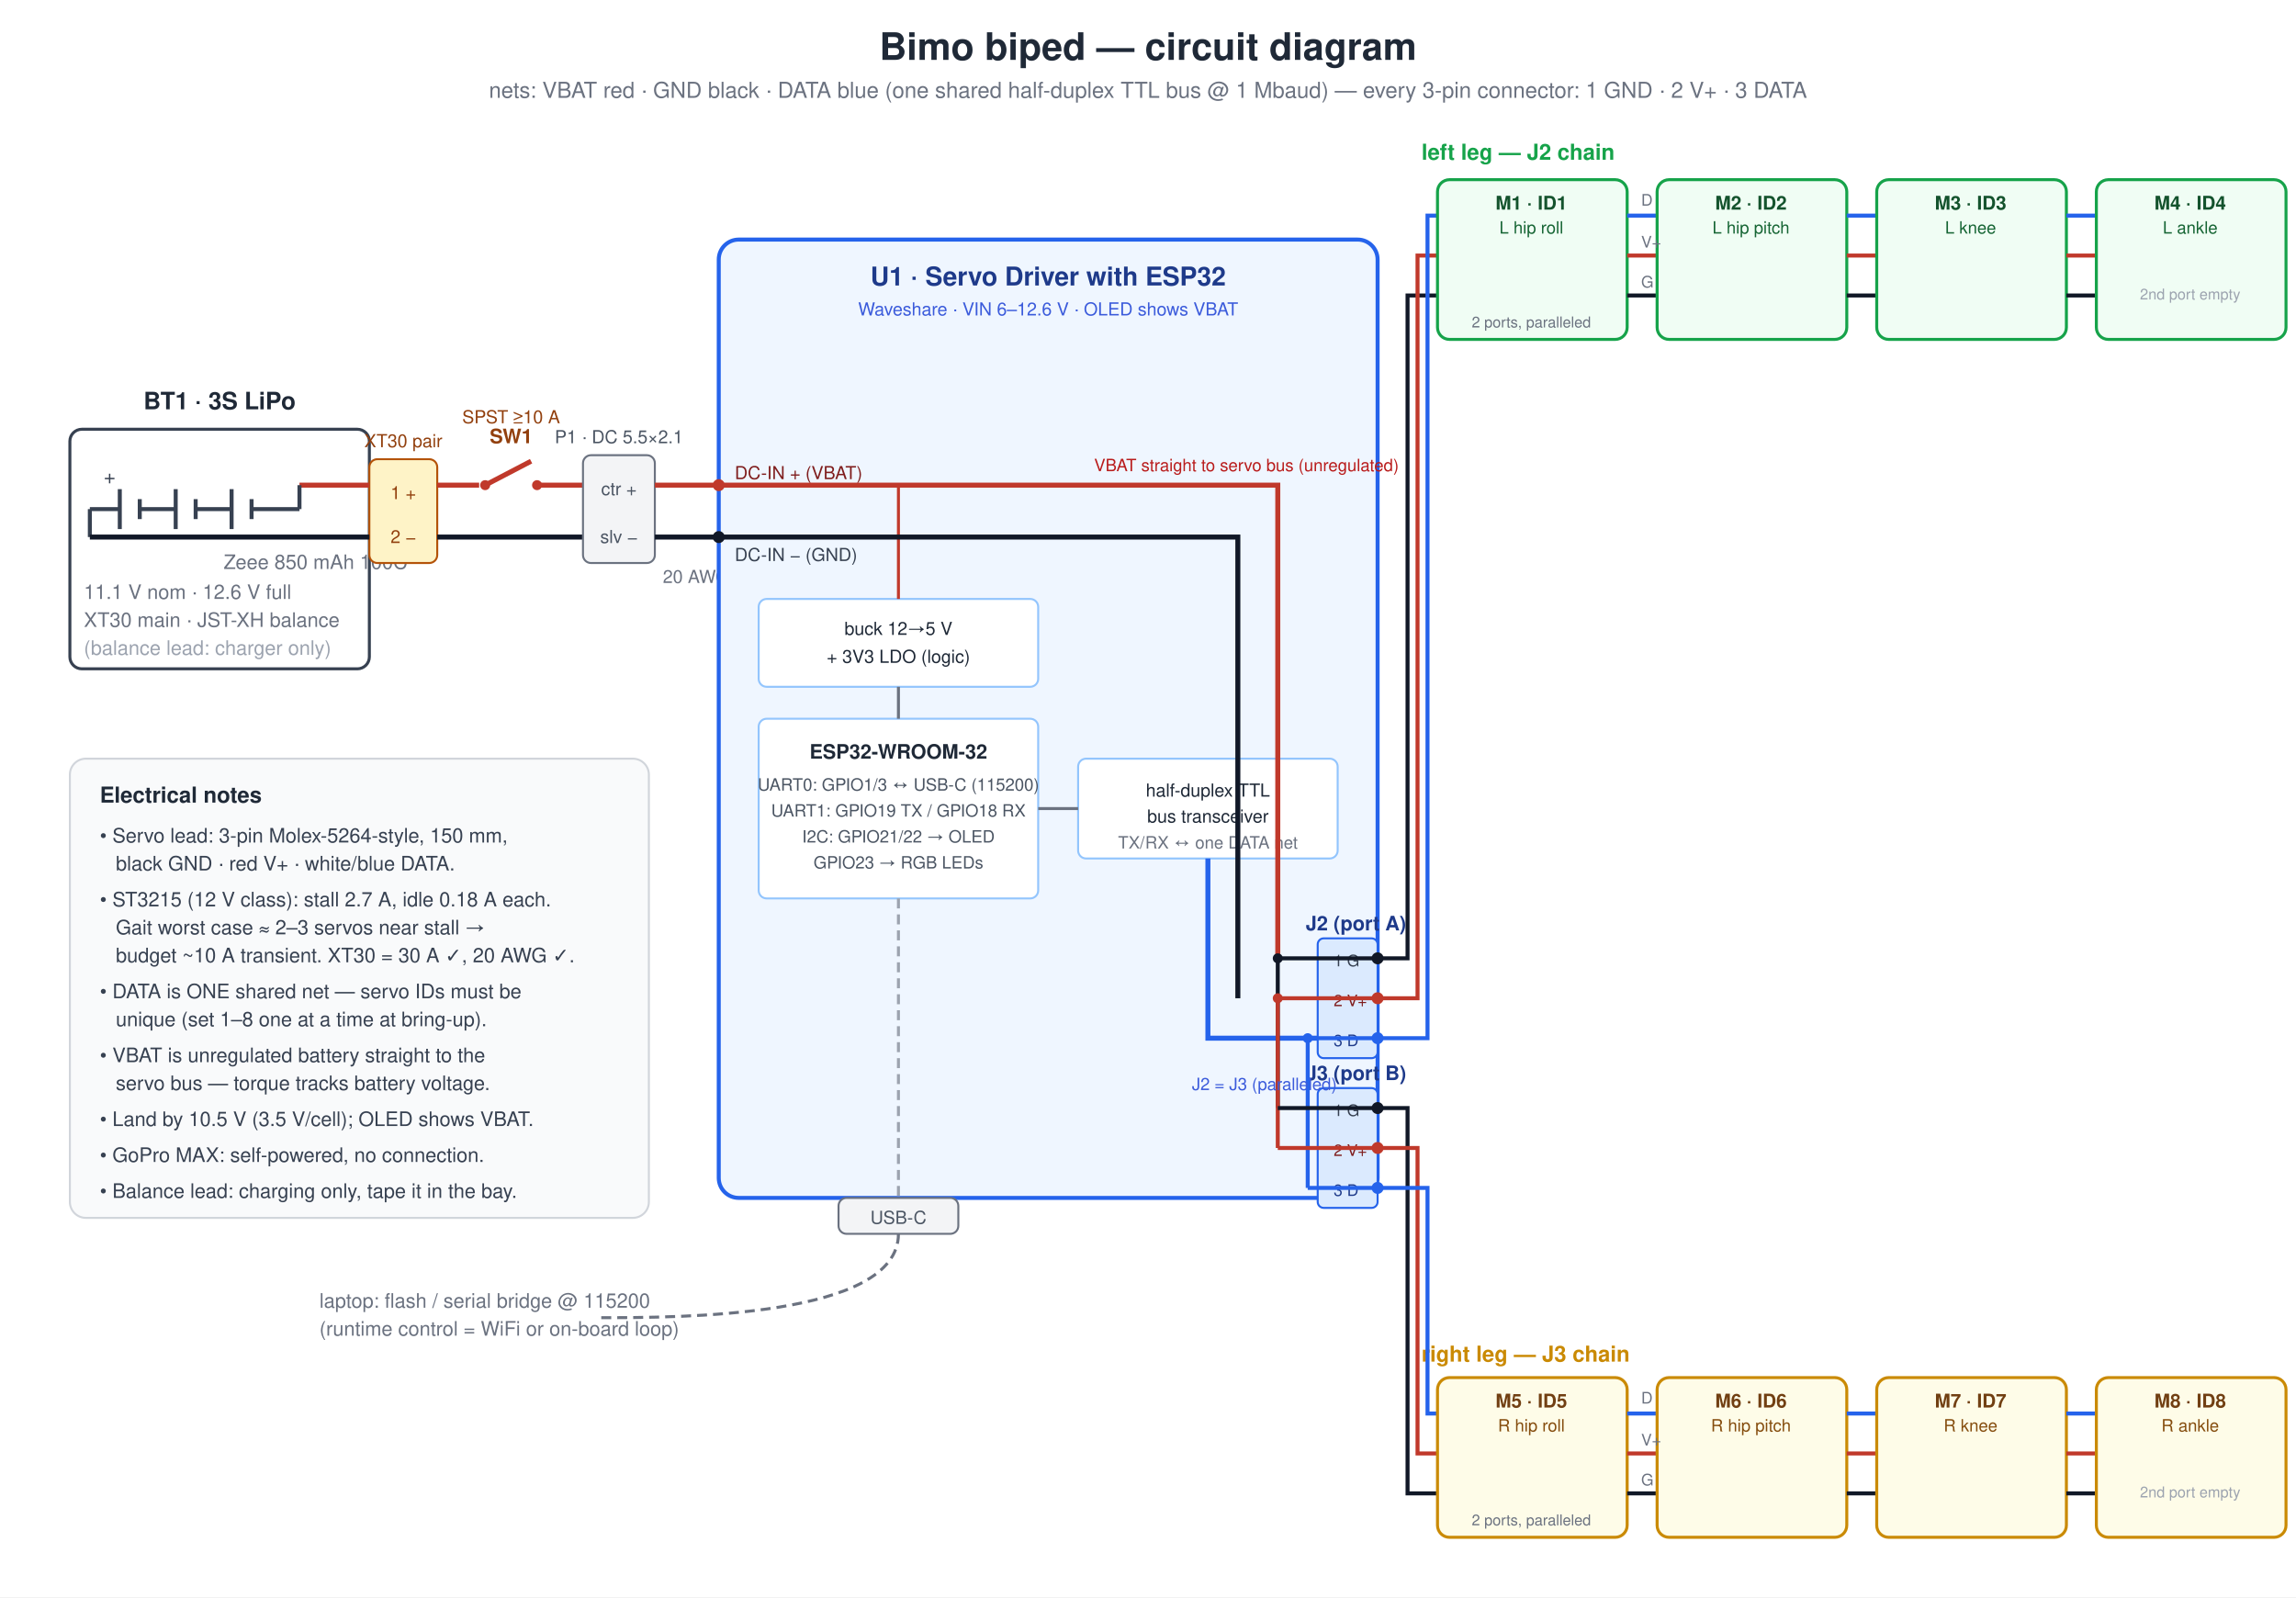
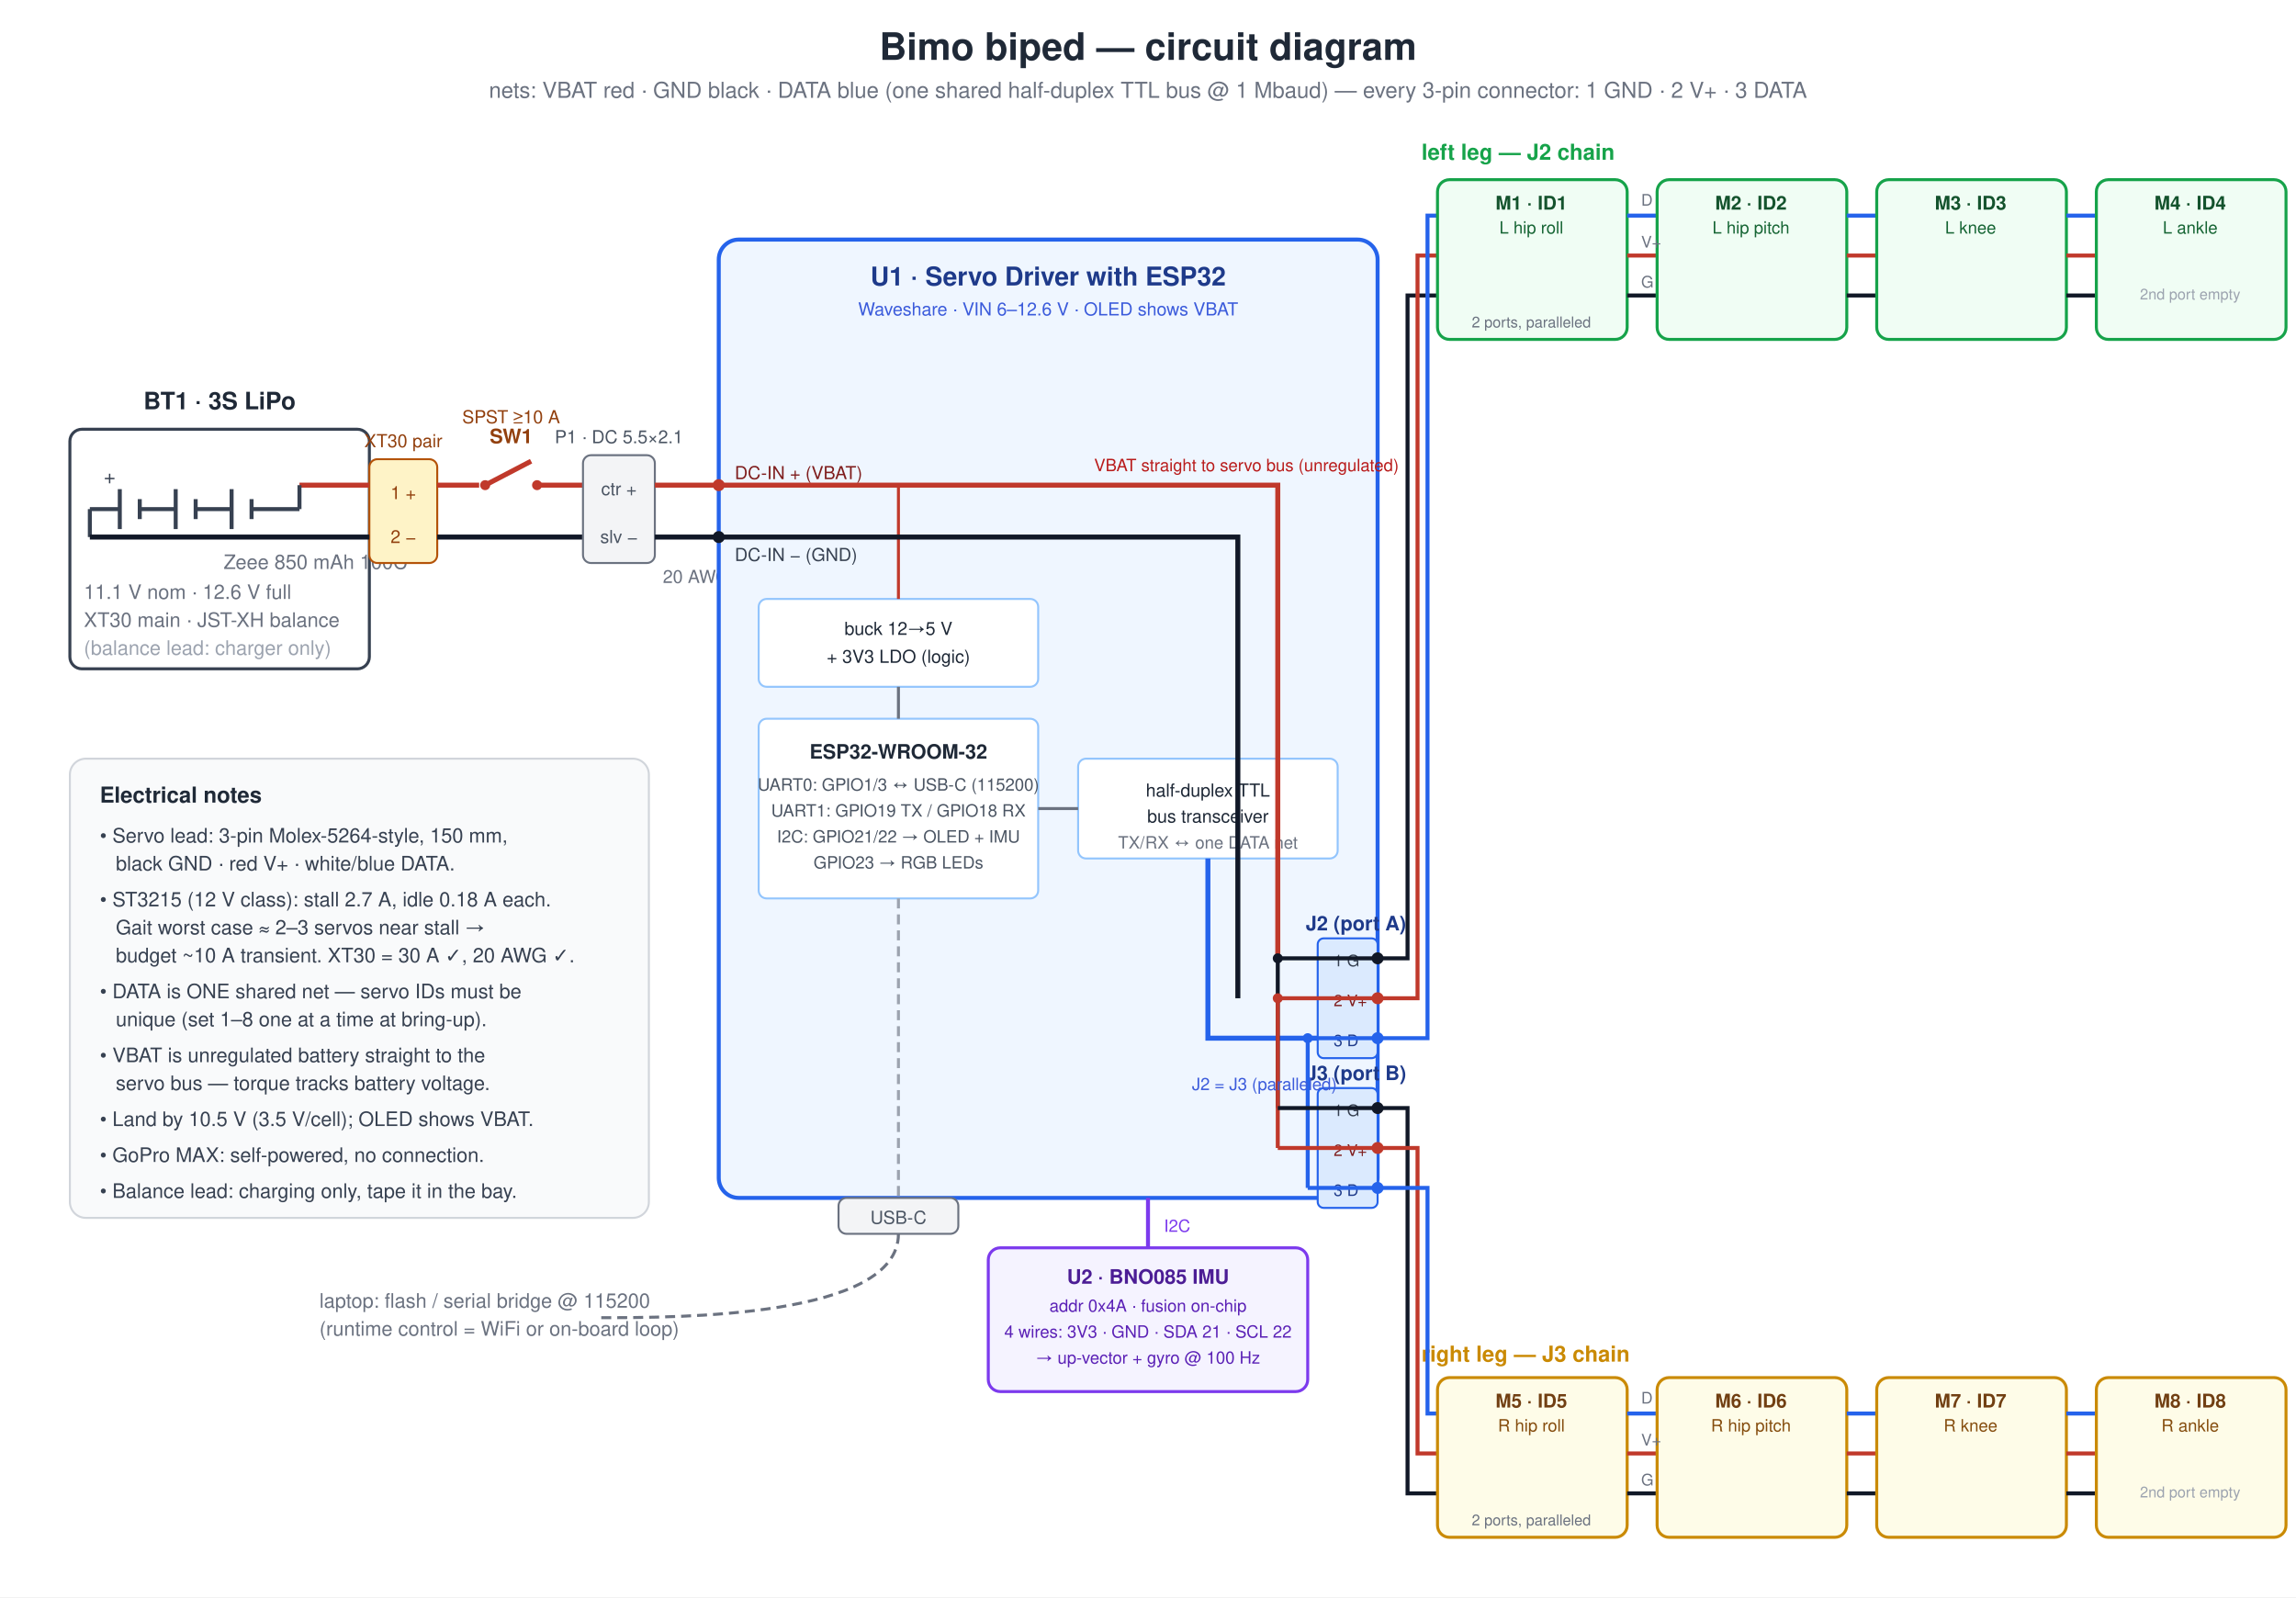
<svg xmlns="http://www.w3.org/2000/svg" width="1150" height="800" viewBox="0 0 1150 800" font-family="Helvetica, Arial, sans-serif">
  <rect width="1150" height="800" fill="#ffffff" />
  <text x="575" y="30" text-anchor="middle" font-size="19" font-weight="bold" fill="#1f2937">Bimo biped — circuit diagram</text>
  <text x="575" y="49" text-anchor="middle" font-size="11" fill="#6b7280">nets: VBAT red · GND black · DATA blue (one shared half-duplex TTL bus @ 1 Mbaud) — every 3-pin connector: 1 GND · 2 V+ · 3 DATA</text>
  <g>
    <rect x="35" y="215" width="150" height="120" rx="6" fill="none" stroke="#374151" stroke-width="1.5" />
    <text x="110" y="205" text-anchor="middle" font-size="12" font-weight="bold" fill="#1f2937">BT1 · 3S LiPo</text>
    <g stroke="#374151" stroke-width="2">
      <line x1="60" y1="245" x2="60" y2="265" />
      <line x1="70" y1="250" x2="70" y2="260" />
      <line x1="88" y1="245" x2="88" y2="265" />
      <line x1="98" y1="250" x2="98" y2="260" />
      <line x1="116" y1="245" x2="116" y2="265" />
      <line x1="126" y1="250" x2="126" y2="260" />
      <line x1="45" y1="255" x2="60" y2="255" />
      <line x1="70" y1="255" x2="88" y2="255" />
      <line x1="98" y1="255" x2="116" y2="255" />
      <line x1="126" y1="255" x2="150" y2="255" />
    </g>
    <text x="52" y="242" font-size="10" fill="#374151">+</text>
    <text x="112" y="285" font-size="10" fill="#6b7280">Zeee 850 mAh 100C</text>
    <text x="42" y="300" font-size="10" fill="#6b7280">11.1 V nom · 12.6 V full</text>
    <text x="42" y="314" font-size="10" fill="#6b7280">XT30 main · JST-XH balance</text>
    <text x="42" y="328" font-size="10" fill="#9ca3af">(balance lead: charger only)</text>
  </g>
  <rect x="185" y="230" width="34" height="52" rx="4" fill="#fef3c7" stroke="#b45309" />
  <text x="202" y="224" text-anchor="middle" font-size="9" fill="#92400e">XT30 pair</text>
  <text x="202" y="250" text-anchor="middle" font-size="9" fill="#92400e">1 +</text>
  <text x="202" y="272" text-anchor="middle" font-size="9" fill="#92400e">2 −</text>
  <line x1="150" y1="243" x2="185" y2="243" stroke="#c0392b" stroke-width="2.5" />
  <line x1="45" y1="255" x2="45" y2="269" stroke="#374151" stroke-width="2" />
  <line x1="45" y1="269" x2="185" y2="269" stroke="#111827" stroke-width="2.5" />
  <line x1="150" y1="255" x2="150" y2="243" stroke="#374151" stroke-width="2" />
  <line x1="219" y1="243" x2="240" y2="243" stroke="#c0392b" stroke-width="2.5" />
  <circle cx="243" cy="243" r="2.5" fill="#c0392b" />
  <line x1="243" y1="243" x2="266" y2="231" stroke="#c0392b" stroke-width="2.5" />
  <circle cx="269" cy="243" r="2.5" fill="#c0392b" />
  <line x1="269" y1="243" x2="292" y2="243" stroke="#c0392b" stroke-width="2.5" />
  <text x="256" y="222" text-anchor="middle" font-size="10" font-weight="bold" fill="#92400e">SW1</text>
  <text x="256" y="212" text-anchor="middle" font-size="9" fill="#92400e">SPST ≥10 A</text>
  <line x1="219" y1="269" x2="292" y2="269" stroke="#111827" stroke-width="2.5" />
  <rect x="292" y="228" width="36" height="54" rx="4" fill="#f3f4f6" stroke="#6b7280" />
  <text x="310" y="222" text-anchor="middle" font-size="9" fill="#4b5563">P1 · DC 5.5×2.1</text>
  <text x="310" y="248" text-anchor="middle" font-size="9" fill="#4b5563">ctr +</text>
  <text x="310" y="272" text-anchor="middle" font-size="9" fill="#4b5563">slv −</text>
  <line x1="328" y1="243" x2="360" y2="243" stroke="#c0392b" stroke-width="2.5" />
  <line x1="328" y1="269" x2="360" y2="269" stroke="#111827" stroke-width="2.5" />
  <text x="332" y="292" font-size="9" fill="#6b7280">20 AWG</text>
  <g>
    <rect x="360" y="120" width="330" height="480" rx="10" fill="#eff6ff" stroke="#2563eb" stroke-width="2" />
    <text x="525" y="143" text-anchor="middle" font-size="13" font-weight="bold" fill="#1e3a8a">U1 · Servo Driver with ESP32</text>
    <text x="525" y="158" text-anchor="middle" font-size="9" fill="#3b5bdb">Waveshare · VIN 6–12.6 V · OLED shows VBAT</text>
    <circle cx="360" cy="243" r="3" fill="#c0392b" />
    <text x="368" y="240" font-size="9" fill="#7f1d1d">DC-IN + (VBAT)</text>
    <circle cx="360" cy="269" r="3" fill="#111827" />
    <text x="368" y="281" font-size="9" fill="#374151">DC-IN − (GND)</text>
    <rect x="380" y="300" width="140" height="44" rx="4" fill="#ffffff" stroke="#93c5fd" />
    <text x="450" y="318" text-anchor="middle" font-size="9" fill="#1f2937">buck 12→5 V</text>
    <text x="450" y="332" text-anchor="middle" font-size="9" fill="#1f2937">+ 3V3 LDO (logic)</text>
    <rect x="380" y="360" width="140" height="90" rx="4" fill="#ffffff" stroke="#93c5fd" />
    <text x="450" y="380" text-anchor="middle" font-size="10" font-weight="bold" fill="#1f2937">ESP32-WROOM-32</text>
    <text x="450" y="396" text-anchor="middle" font-size="8.5" fill="#4b5563">UART0: GPIO1/3 ↔ USB-C (115200)</text>
    <text x="450" y="409" text-anchor="middle" font-size="8.5" fill="#4b5563">UART1: GPIO19 TX / GPIO18 RX</text>
-     <text x="450" y="422" text-anchor="middle" font-size="8.5" fill="#4b5563">I2C: GPIO21/22 → OLED</text>
+     <text x="450" y="422" text-anchor="middle" font-size="8.5" fill="#4b5563">I2C: GPIO21/22 → OLED + IMU</text>
    <text x="450" y="435" text-anchor="middle" font-size="8.5" fill="#4b5563">GPIO23 → RGB LEDs</text>
    <rect x="540" y="380" width="130" height="50" rx="4" fill="#ffffff" stroke="#93c5fd" />
    <text x="605" y="399" text-anchor="middle" font-size="9" fill="#1f2937">half-duplex TTL</text>
    <text x="605" y="412" text-anchor="middle" font-size="9" fill="#1f2937">bus transceiver</text>
    <text x="605" y="425" text-anchor="middle" font-size="8.5" fill="#6b7280">TX/RX ↔ one DATA net</text>
    <line x1="520" y1="405" x2="540" y2="405" stroke="#6b7280" stroke-width="1.5" />
    <path d="M360 243 L 640 243 L 640 480" fill="none" stroke="#c0392b" stroke-width="2.5" />
    <text x="548" y="236" font-size="8.5" fill="#b91c1c">VBAT straight to servo bus (unregulated)</text>
    <line x1="450" y1="243" x2="450" y2="300" stroke="#c0392b" stroke-width="1.5" />
    <line x1="450" y1="344" x2="450" y2="360" stroke="#6b7280" stroke-width="1.5" />
    <path d="M360 269 L 620 269 L 620 500" fill="none" stroke="#111827" stroke-width="2.5" />
    <path d="M605 430 L 605 520 L 660 520" fill="none" stroke="#2563eb" stroke-width="2.5" />
    <rect x="660" y="470" width="30" height="60" rx="3" fill="#dbeafe" stroke="#2563eb" />
    <text x="654" y="466" font-size="10" font-weight="bold" fill="#1e3a8a">J2 (port A)</text>
    <circle cx="690" cy="480" r="3" fill="#111827" />
    <text x="668" y="484" font-size="8" fill="#374151">1 G</text>
    <circle cx="690" cy="500" r="3" fill="#c0392b" />
    <text x="668" y="504" font-size="8" fill="#7f1d1d">2 V+</text>
    <circle cx="690" cy="520" r="3" fill="#2563eb" />
    <text x="668" y="524" font-size="8" fill="#1e3a8a">3 D</text>
    <rect x="660" y="545" width="30" height="60" rx="3" fill="#dbeafe" stroke="#2563eb" />
    <text x="654" y="541" font-size="10" font-weight="bold" fill="#1e3a8a">J3 (port B)</text>
    <circle cx="690" cy="555" r="3" fill="#111827" />
    <text x="668" y="559" font-size="8" fill="#374151">1 G</text>
    <circle cx="690" cy="575" r="3" fill="#c0392b" />
    <text x="668" y="579" font-size="8" fill="#7f1d1d">2 V+</text>
    <circle cx="690" cy="595" r="3" fill="#2563eb" />
    <text x="668" y="599" font-size="8" fill="#1e3a8a">3 D</text>
    <line x1="640" y1="480" x2="690" y2="480" stroke="#111827" stroke-width="2" />
    <line x1="640" y1="500" x2="690" y2="500" stroke="#c0392b" stroke-width="2" />
    <line x1="660" y1="520" x2="690" y2="520" stroke="#2563eb" stroke-width="2" />
    <line x1="640" y1="480" x2="640" y2="555" stroke="#111827" stroke-width="2" />
    <line x1="640" y1="500" x2="640" y2="575" stroke="#c0392b" stroke-width="2" />
    <line x1="655" y1="520" x2="655" y2="595" stroke="#2563eb" stroke-width="2" />
    <line x1="640" y1="555" x2="690" y2="555" stroke="#111827" stroke-width="2" />
    <line x1="640" y1="575" x2="690" y2="575" stroke="#c0392b" stroke-width="2" />
    <line x1="655" y1="595" x2="690" y2="595" stroke="#2563eb" stroke-width="2" />
    <circle cx="640" cy="480" r="2.5" fill="#111827" />
    <circle cx="640" cy="500" r="2.5" fill="#c0392b" />
    <circle cx="655" cy="520" r="2.5" fill="#2563eb" />
    <text x="597" y="546" font-size="8.5" fill="#3b5bdb">J2 = J3 (paralleled)</text>
    <rect x="420" y="600" width="60" height="18" rx="4" fill="#f3f4f6" stroke="#6b7280" />
    <text x="450" y="613" text-anchor="middle" font-size="9" fill="#4b5563">USB-C</text>
    <line x1="450" y1="450" x2="450" y2="600" stroke="#9ca3af" stroke-width="1.5" stroke-dasharray="5 3" />
  </g>
+   <rect x="495" y="625" width="160" height="72" rx="6" fill="#f5f3ff" stroke="#7c3aed" stroke-width="1.5" />
+   <text x="575" y="643" text-anchor="middle" font-size="10" font-weight="bold" fill="#4c1d95">U2 · BNO085 IMU</text>
+   <text x="575" y="657" text-anchor="middle" font-size="8.5" fill="#5b21b6">addr 0x4A · fusion on-chip</text>
+   <text x="575" y="670" text-anchor="middle" font-size="8.5" fill="#5b21b6">4 wires: 3V3 · GND · SDA 21 · SCL 22</text>
+   <text x="575" y="683" text-anchor="middle" font-size="8.5" fill="#5b21b6">→ up-vector + gyro @ 100 Hz</text>
+   <line x1="575" y1="600" x2="575" y2="625" stroke="#7c3aed" stroke-width="2" />
+   <text x="583" y="617" font-size="8.5" fill="#7c3aed">I2C</text>
  <path d="M450 618 C 450 660, 340 660, 300 660" fill="none" stroke="#6b7280" stroke-width="1.5" stroke-dasharray="5 3" />
  <text x="160" y="655" font-size="10" fill="#6b7280">laptop: flash / serial bridge @ 115200</text>
  <text x="160" y="669" font-size="10" fill="#6b7280">(runtime control = WiFi or on-board loop)</text>
  <g font-size="9">
    <text x="712" y="80" font-size="11" font-weight="bold" fill="#16a34a">left leg — J2 chain</text>
    <path d="M690 480 L 705 480 L 705 148 L 720 148" fill="none" stroke="#111827" stroke-width="2" />
    <path d="M690 500 L 710 500 L 710 128 L 720 128" fill="none" stroke="#c0392b" stroke-width="2" />
    <path d="M690 520 L 715 520 L 715 108 L 720 108" fill="none" stroke="#2563eb" stroke-width="2" />
  </g>
  <g font-size="8.5">
    <rect x="720" y="90" width="95" height="80" rx="6" fill="#f0fdf4" stroke="#16a34a" stroke-width="1.5" />
    <text x="767" y="105" text-anchor="middle" font-size="9.5" font-weight="bold" fill="#14532d">M1 · ID1</text>
    <text x="767" y="117" text-anchor="middle" fill="#166534">L hip roll</text>
    <text x="767" y="164" text-anchor="middle" font-size="7.5" fill="#6b7280">2 ports, paralleled</text>
    <line x1="815" y1="108" x2="830" y2="108" stroke="#2563eb" stroke-width="2" />
    <line x1="815" y1="128" x2="830" y2="128" stroke="#c0392b" stroke-width="2" />
    <line x1="815" y1="148" x2="830" y2="148" stroke="#111827" stroke-width="2" />
    <rect x="830" y="90" width="95" height="80" rx="6" fill="#f0fdf4" stroke="#16a34a" stroke-width="1.5" />
    <text x="877" y="105" text-anchor="middle" font-size="9.5" font-weight="bold" fill="#14532d">M2 · ID2</text>
    <text x="877" y="117" text-anchor="middle" fill="#166534">L hip pitch</text>
    <line x1="925" y1="108" x2="940" y2="108" stroke="#2563eb" stroke-width="2" />
    <line x1="925" y1="128" x2="940" y2="128" stroke="#c0392b" stroke-width="2" />
    <line x1="925" y1="148" x2="940" y2="148" stroke="#111827" stroke-width="2" />
    <rect x="940" y="90" width="95" height="80" rx="6" fill="#f0fdf4" stroke="#16a34a" stroke-width="1.5" />
    <text x="987" y="105" text-anchor="middle" font-size="9.5" font-weight="bold" fill="#14532d">M3 · ID3</text>
    <text x="987" y="117" text-anchor="middle" fill="#166534">L knee</text>
    <line x1="1035" y1="108" x2="1050" y2="108" stroke="#2563eb" stroke-width="2" />
    <line x1="1035" y1="128" x2="1050" y2="128" stroke="#c0392b" stroke-width="2" />
    <line x1="1035" y1="148" x2="1050" y2="148" stroke="#111827" stroke-width="2" />
    <rect x="1050" y="90" width="95" height="80" rx="6" fill="#f0fdf4" stroke="#16a34a" stroke-width="1.5" />
    <text x="1097" y="105" text-anchor="middle" font-size="9.5" font-weight="bold" fill="#14532d">M4 · ID4</text>
    <text x="1097" y="117" text-anchor="middle" fill="#166534">L ankle</text>
    <text x="1097" y="150" text-anchor="middle" font-size="7.5" fill="#9ca3af">2nd port empty</text>
    <text x="712" y="682" font-size="11" font-weight="bold" fill="#ca8a04">right leg — J3 chain</text>
  </g>
  <g font-size="8.5">
    <path d="M690 555 L 705 555 L 705 748 L 720 748" fill="none" stroke="#111827" stroke-width="2" />
    <path d="M690 575 L 710 575 L 710 728 L 720 728" fill="none" stroke="#c0392b" stroke-width="2" />
    <path d="M690 595 L 715 595 L 715 708 L 720 708" fill="none" stroke="#2563eb" stroke-width="2" />
    <rect x="720" y="690" width="95" height="80" rx="6" fill="#fefce8" stroke="#ca8a04" stroke-width="1.5" />
    <text x="767" y="705" text-anchor="middle" font-size="9.5" font-weight="bold" fill="#713f12">M5 · ID5</text>
    <text x="767" y="717" text-anchor="middle" fill="#854d0e">R hip roll</text>
    <text x="767" y="764" text-anchor="middle" font-size="7.5" fill="#6b7280">2 ports, paralleled</text>
    <line x1="815" y1="708" x2="830" y2="708" stroke="#2563eb" stroke-width="2" />
    <line x1="815" y1="728" x2="830" y2="728" stroke="#c0392b" stroke-width="2" />
    <line x1="815" y1="748" x2="830" y2="748" stroke="#111827" stroke-width="2" />
    <rect x="830" y="690" width="95" height="80" rx="6" fill="#fefce8" stroke="#ca8a04" stroke-width="1.5" />
    <text x="877" y="705" text-anchor="middle" font-size="9.5" font-weight="bold" fill="#713f12">M6 · ID6</text>
    <text x="877" y="717" text-anchor="middle" fill="#854d0e">R hip pitch</text>
    <line x1="925" y1="708" x2="940" y2="708" stroke="#2563eb" stroke-width="2" />
    <line x1="925" y1="728" x2="940" y2="728" stroke="#c0392b" stroke-width="2" />
    <line x1="925" y1="748" x2="940" y2="748" stroke="#111827" stroke-width="2" />
    <rect x="940" y="690" width="95" height="80" rx="6" fill="#fefce8" stroke="#ca8a04" stroke-width="1.5" />
    <text x="987" y="705" text-anchor="middle" font-size="9.5" font-weight="bold" fill="#713f12">M7 · ID7</text>
    <text x="987" y="717" text-anchor="middle" fill="#854d0e">R knee</text>
    <line x1="1035" y1="708" x2="1050" y2="708" stroke="#2563eb" stroke-width="2" />
    <line x1="1035" y1="728" x2="1050" y2="728" stroke="#c0392b" stroke-width="2" />
    <line x1="1035" y1="748" x2="1050" y2="748" stroke="#111827" stroke-width="2" />
    <rect x="1050" y="690" width="95" height="80" rx="6" fill="#fefce8" stroke="#ca8a04" stroke-width="1.5" />
    <text x="1097" y="705" text-anchor="middle" font-size="9.5" font-weight="bold" fill="#713f12">M8 · ID8</text>
    <text x="1097" y="717" text-anchor="middle" fill="#854d0e">R ankle</text>
    <text x="1097" y="750" text-anchor="middle" font-size="7.5" fill="#9ca3af">2nd port empty</text>
  </g>
  <g font-size="8" fill="#6b7280">
    <text x="822" y="103">D</text>
    <text x="822" y="124">V+</text>
    <text x="822" y="144">G</text>
    <text x="822" y="703">D</text>
    <text x="822" y="724">V+</text>
    <text x="822" y="744">G</text>
  </g>
  <g font-size="10" fill="#374151">
    <rect x="35" y="380" width="290" height="230" rx="8" fill="#f9fafb" stroke="#d1d5db" />
    <text x="50" y="402" font-size="11" font-weight="bold" fill="#1f2937">Electrical notes</text>
    <text x="50" y="422">• Servo lead: 3-pin Molex-5264-style, 150 mm,</text>
    <text x="58" y="436">black GND · red V+ · white/blue DATA.</text>
    <text x="50" y="454">• ST3215 (12 V class): stall 2.7 A, idle 0.18 A each.</text>
    <text x="58" y="468">Gait worst case ≈ 2–3 servos near stall →</text>
    <text x="58" y="482">budget ~10 A transient. XT30 = 30 A ✓, 20 AWG ✓.</text>
    <text x="50" y="500">• DATA is ONE shared net — servo IDs must be</text>
    <text x="58" y="514">unique (set 1–8 one at a time at bring-up).</text>
    <text x="50" y="532">• VBAT is unregulated battery straight to the</text>
    <text x="58" y="546">servo bus — torque tracks battery voltage.</text>
    <text x="50" y="564">• Land by 10.5 V (3.5 V/cell); OLED shows VBAT.</text>
    <text x="50" y="582">• GoPro MAX: self-powered, no connection.</text>
    <text x="50" y="600">• Balance lead: charging only, tape it in the bay.</text>
  </g>
</svg>
